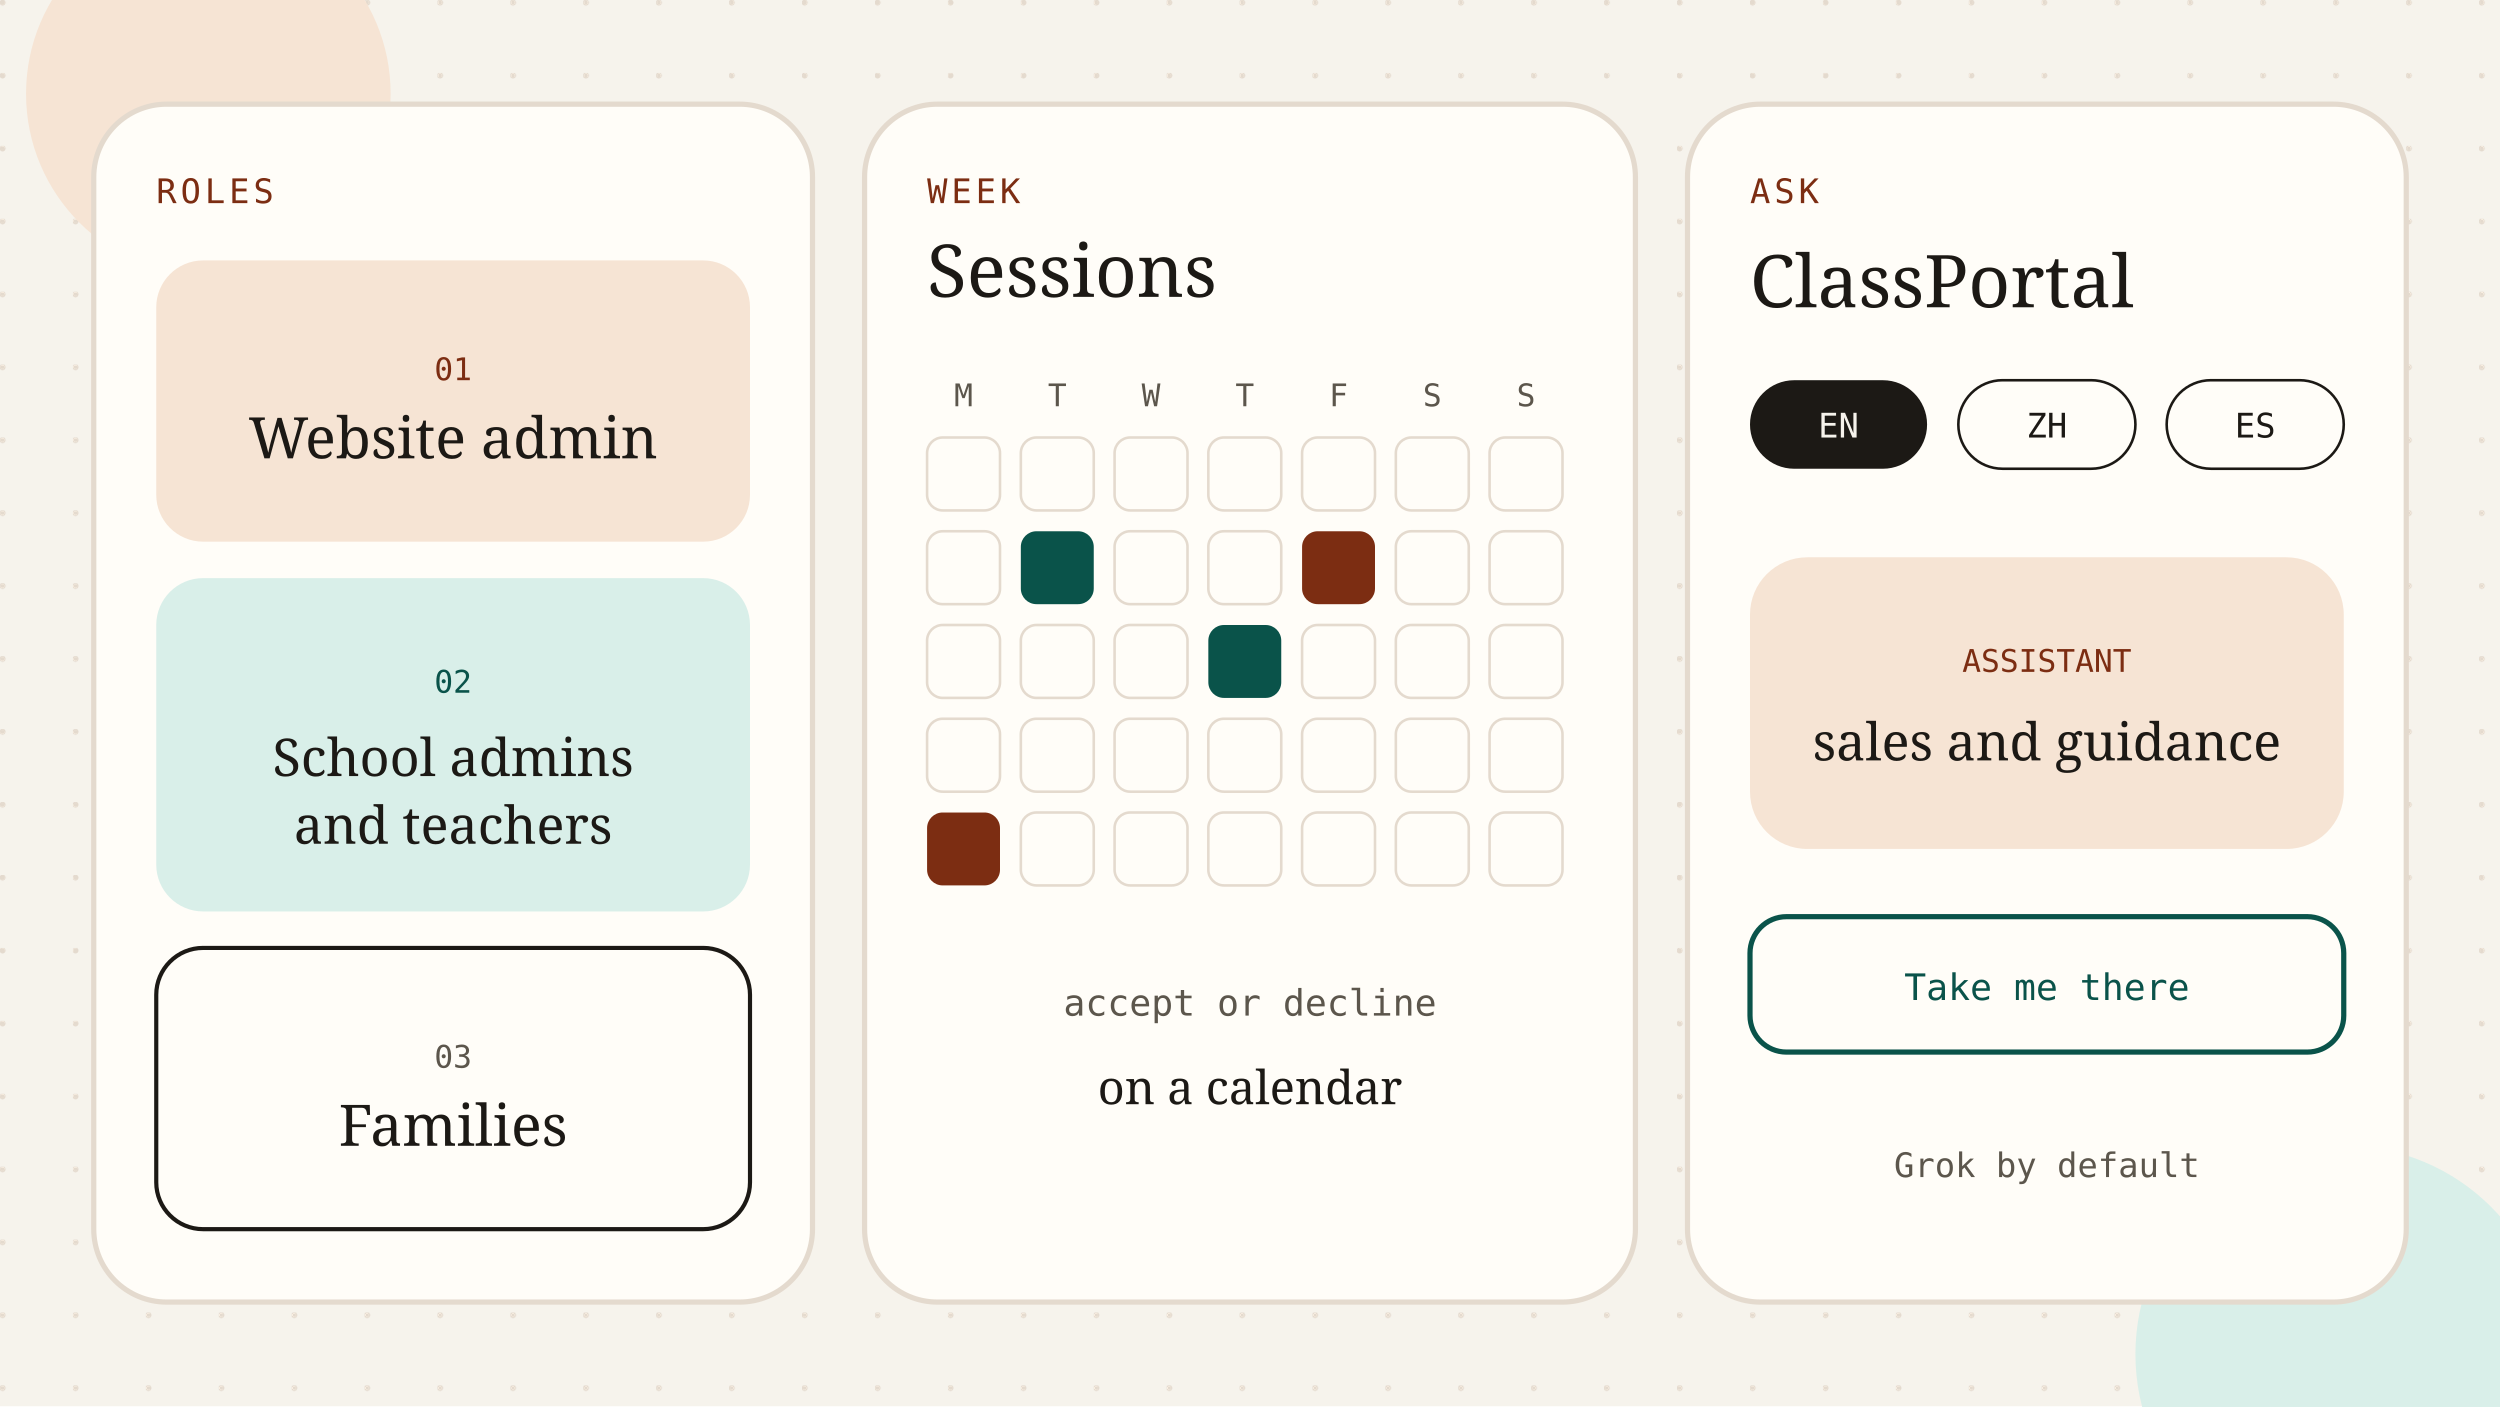
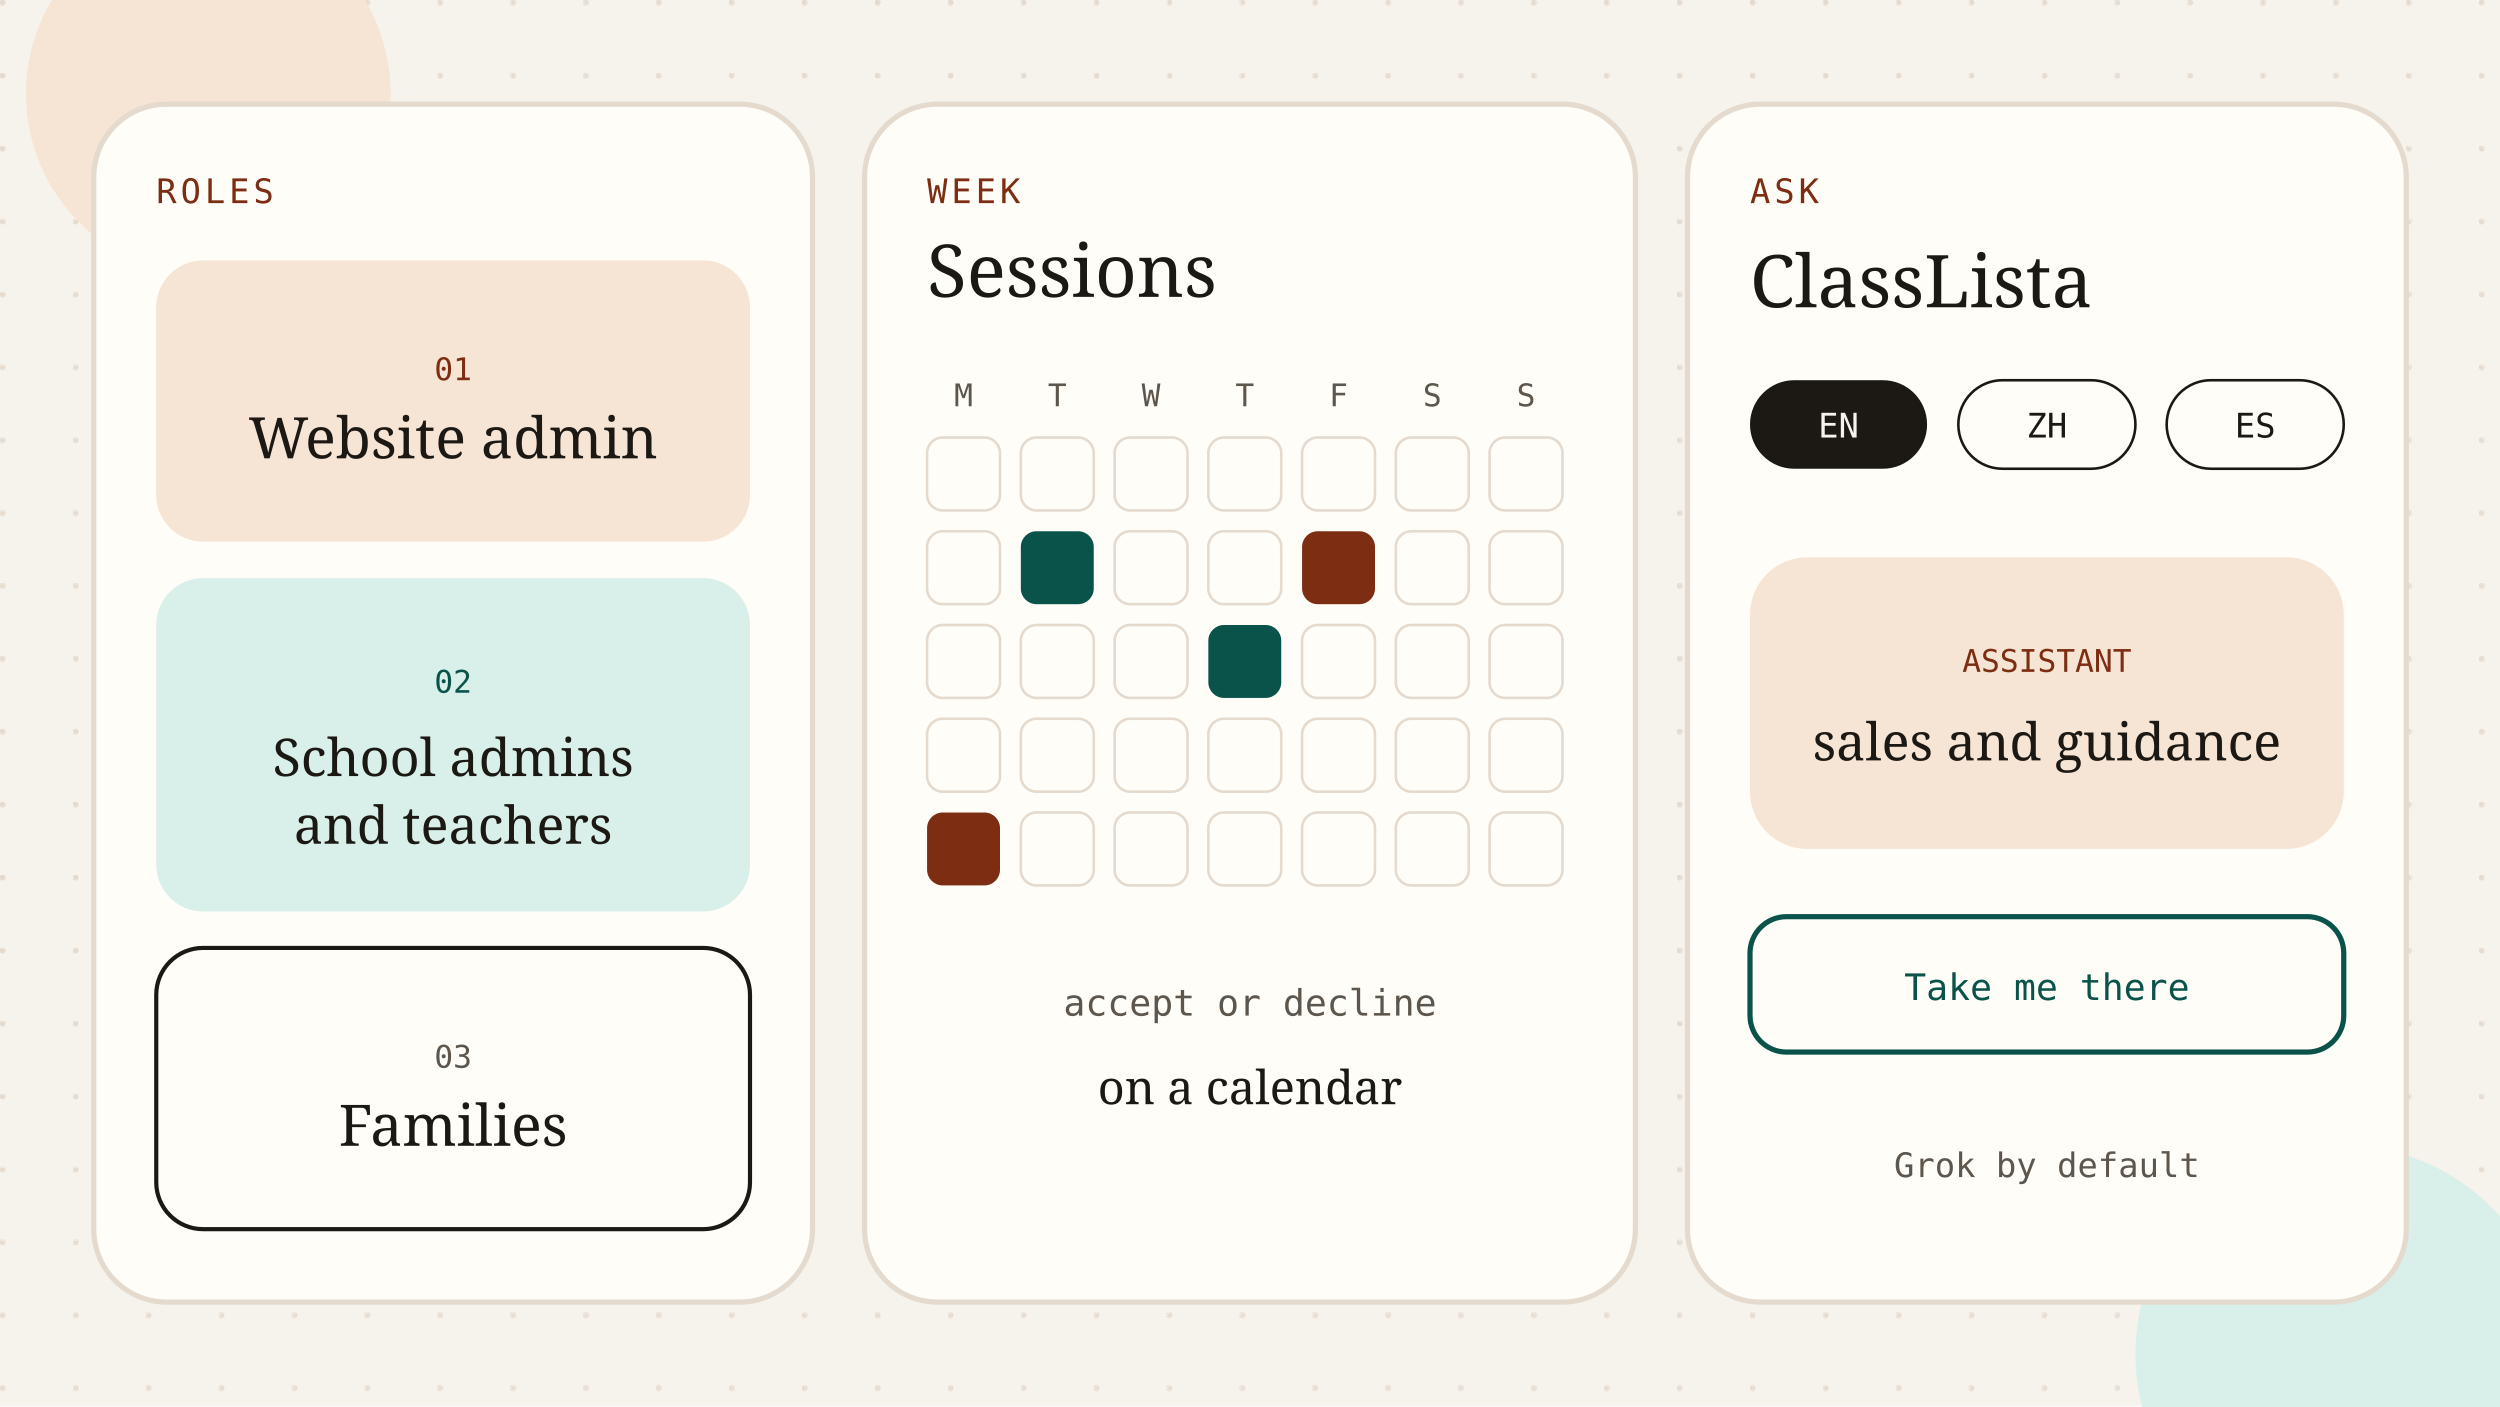
<svg xmlns="http://www.w3.org/2000/svg" viewBox="0 0 960 540" fill="none">
  <rect width="960" height="540" fill="#f6f3ec" />
  <pattern id="cp-dots" width="28" height="28" patternUnits="userSpaceOnUse">
    <circle cx="1" cy="1" r="1.15" fill="#e4dace" />
  </pattern>
  <rect width="960" height="540" fill="url(#cp-dots)" />
  <circle cx="80" cy="36" r="70" fill="#f6e4d4" />
  <circle cx="900" cy="520" r="80" fill="#d9efe9" />
  <rect x="36" y="40" width="276" height="460" rx="28" fill="#fffdf8" stroke="#e4dace" stroke-width="2" />
  <text x="60" y="78" fill="#7c2d12" font-family="ui-monospace, monospace" font-size="13" letter-spacing="1.5">ROLES</text>
  <rect x="60" y="100" width="228" height="108" rx="18" fill="#f6e4d4" />
  <text x="174" y="146" text-anchor="middle" fill="#7c2d12" font-family="ui-monospace, monospace" font-size="12">01</text>
  <text x="174" y="176" text-anchor="middle" fill="#1c1915" font-family="Georgia, serif" font-size="22">Website admin</text>
  <rect x="60" y="222" width="228" height="128" rx="18" fill="#d9efe9" />
  <text x="174" y="266" text-anchor="middle" fill="#0a534a" font-family="ui-monospace, monospace" font-size="12">02</text>
  <text x="174" y="298" text-anchor="middle" fill="#1c1915" font-family="Georgia, serif" font-size="20">School admins</text>
  <text x="174" y="324" text-anchor="middle" fill="#1c1915" font-family="Georgia, serif" font-size="20">and teachers</text>
  <rect x="60" y="364" width="228" height="108" rx="18" fill="#fffdf8" stroke="#1c1915" stroke-width="1.6" />
  <text x="174" y="410" text-anchor="middle" fill="#5c564c" font-family="ui-monospace, monospace" font-size="12">03</text>
  <text x="174" y="440" text-anchor="middle" fill="#1c1915" font-family="Georgia, serif" font-size="22">Families</text>
  <rect x="332" y="40" width="296" height="460" rx="28" fill="#fffdf8" stroke="#e4dace" stroke-width="2" />
  <text x="356" y="78" fill="#7c2d12" font-family="ui-monospace, monospace" font-size="13" letter-spacing="1.5">WEEK</text>
  <text x="356" y="114" fill="#1c1915" font-family="Georgia, serif" font-size="28">Sessions</text>
  <g fill="#5c564c" font-family="ui-monospace, monospace" font-size="12" text-anchor="middle">
    <text x="370" y="156">M</text>
    <text x="406" y="156">T</text>
    <text x="442" y="156">W</text>
    <text x="478" y="156">T</text>
    <text x="514" y="156">F</text>
    <text x="550" y="156">S</text>
    <text x="586" y="156">S</text>
  </g>
  <g>
    <rect x="356" y="168" width="28" height="28" rx="6" fill="#fffdf8" stroke="#e4dace" />
    <rect x="392" y="168" width="28" height="28" rx="6" fill="#fffdf8" stroke="#e4dace" />
    <rect x="428" y="168" width="28" height="28" rx="6" fill="#fffdf8" stroke="#e4dace" />
    <rect x="464" y="168" width="28" height="28" rx="6" fill="#fffdf8" stroke="#e4dace" />
    <rect x="500" y="168" width="28" height="28" rx="6" fill="#fffdf8" stroke="#e4dace" />
    <rect x="536" y="168" width="28" height="28" rx="6" fill="#fffdf8" stroke="#e4dace" />
    <rect x="572" y="168" width="28" height="28" rx="6" fill="#fffdf8" stroke="#e4dace" />
    <rect x="356" y="204" width="28" height="28" rx="6" fill="#fffdf8" stroke="#e4dace" />
    <rect x="392" y="204" width="28" height="28" rx="6" fill="#0a534a" />
    <rect x="428" y="204" width="28" height="28" rx="6" fill="#fffdf8" stroke="#e4dace" />
    <rect x="464" y="204" width="28" height="28" rx="6" fill="#fffdf8" stroke="#e4dace" />
    <rect x="500" y="204" width="28" height="28" rx="6" fill="#7c2d12" />
    <rect x="536" y="204" width="28" height="28" rx="6" fill="#fffdf8" stroke="#e4dace" />
    <rect x="572" y="204" width="28" height="28" rx="6" fill="#fffdf8" stroke="#e4dace" />
    <rect x="356" y="240" width="28" height="28" rx="6" fill="#fffdf8" stroke="#e4dace" />
    <rect x="392" y="240" width="28" height="28" rx="6" fill="#fffdf8" stroke="#e4dace" />
    <rect x="428" y="240" width="28" height="28" rx="6" fill="#fffdf8" stroke="#e4dace" />
    <rect x="464" y="240" width="28" height="28" rx="6" fill="#0a534a" />
    <rect x="500" y="240" width="28" height="28" rx="6" fill="#fffdf8" stroke="#e4dace" />
    <rect x="536" y="240" width="28" height="28" rx="6" fill="#fffdf8" stroke="#e4dace" />
    <rect x="572" y="240" width="28" height="28" rx="6" fill="#fffdf8" stroke="#e4dace" />
    <rect x="356" y="276" width="28" height="28" rx="6" fill="#fffdf8" stroke="#e4dace" />
    <rect x="392" y="276" width="28" height="28" rx="6" fill="#fffdf8" stroke="#e4dace" />
    <rect x="428" y="276" width="28" height="28" rx="6" fill="#fffdf8" stroke="#e4dace" />
    <rect x="464" y="276" width="28" height="28" rx="6" fill="#fffdf8" stroke="#e4dace" />
    <rect x="500" y="276" width="28" height="28" rx="6" fill="#fffdf8" stroke="#e4dace" />
    <rect x="536" y="276" width="28" height="28" rx="6" fill="#fffdf8" stroke="#e4dace" />
    <rect x="572" y="276" width="28" height="28" rx="6" fill="#fffdf8" stroke="#e4dace" />
    <rect x="356" y="312" width="28" height="28" rx="6" fill="#7c2d12" />
    <rect x="392" y="312" width="28" height="28" rx="6" fill="#fffdf8" stroke="#e4dace" />
    <rect x="428" y="312" width="28" height="28" rx="6" fill="#fffdf8" stroke="#e4dace" />
    <rect x="464" y="312" width="28" height="28" rx="6" fill="#fffdf8" stroke="#e4dace" />
    <rect x="500" y="312" width="28" height="28" rx="6" fill="#fffdf8" stroke="#e4dace" />
    <rect x="536" y="312" width="28" height="28" rx="6" fill="#fffdf8" stroke="#e4dace" />
    <rect x="572" y="312" width="28" height="28" rx="6" fill="#fffdf8" stroke="#e4dace" />
  </g>
  <text x="480" y="390" text-anchor="middle" fill="#5c564c" font-family="ui-monospace, monospace" font-size="14">accept or decline</text>
  <text x="480" y="424" text-anchor="middle" fill="#1c1915" font-family="Georgia, serif" font-size="18">on a calendar</text>
  <rect x="648" y="40" width="276" height="460" rx="28" fill="#fffdf8" stroke="#e4dace" stroke-width="2" />
  <text x="672" y="78" fill="#7c2d12" font-family="ui-monospace, monospace" font-size="13" letter-spacing="1.5">ASK</text>
-   <text x="672" y="118" fill="#1c1915" font-family="Georgia, serif" font-size="28">ClassPortal</text>
+   <text x="672" y="118" fill="#1c1915" font-family="Georgia, serif" font-size="28">ClassLista</text>
  <g font-family="ui-monospace, monospace" font-size="13" text-anchor="middle">
    <rect x="672" y="146" width="68" height="34" rx="17" fill="#1c1915" />
    <text x="706" y="168" fill="#f6f3ec">EN</text>
    <rect x="752" y="146" width="68" height="34" rx="17" fill="#fffdf8" stroke="#1c1915" />
    <text x="786" y="168" fill="#1c1915">ZH</text>
    <rect x="832" y="146" width="68" height="34" rx="17" fill="#fffdf8" stroke="#1c1915" />
    <text x="866" y="168" fill="#1c1915">ES</text>
  </g>
  <rect x="672" y="214" width="228" height="112" rx="22" fill="#f6e4d4" />
  <text x="786" y="258" text-anchor="middle" fill="#7c2d12" font-family="ui-monospace, monospace" font-size="12">ASSISTANT</text>
  <text x="786" y="292" text-anchor="middle" fill="#1c1915" font-family="Georgia, serif" font-size="20">sales and guidance</text>
  <rect x="672" y="352" width="228" height="52" rx="14" fill="#fffdf8" stroke="#0a534a" stroke-width="2" />
  <text x="786" y="384" text-anchor="middle" fill="#0a534a" font-family="ui-monospace, monospace" font-size="14">Take me there</text>
  <text x="786" y="452" text-anchor="middle" fill="#5c564c" font-family="ui-monospace, monospace" font-size="13">Grok by default</text>
</svg>
